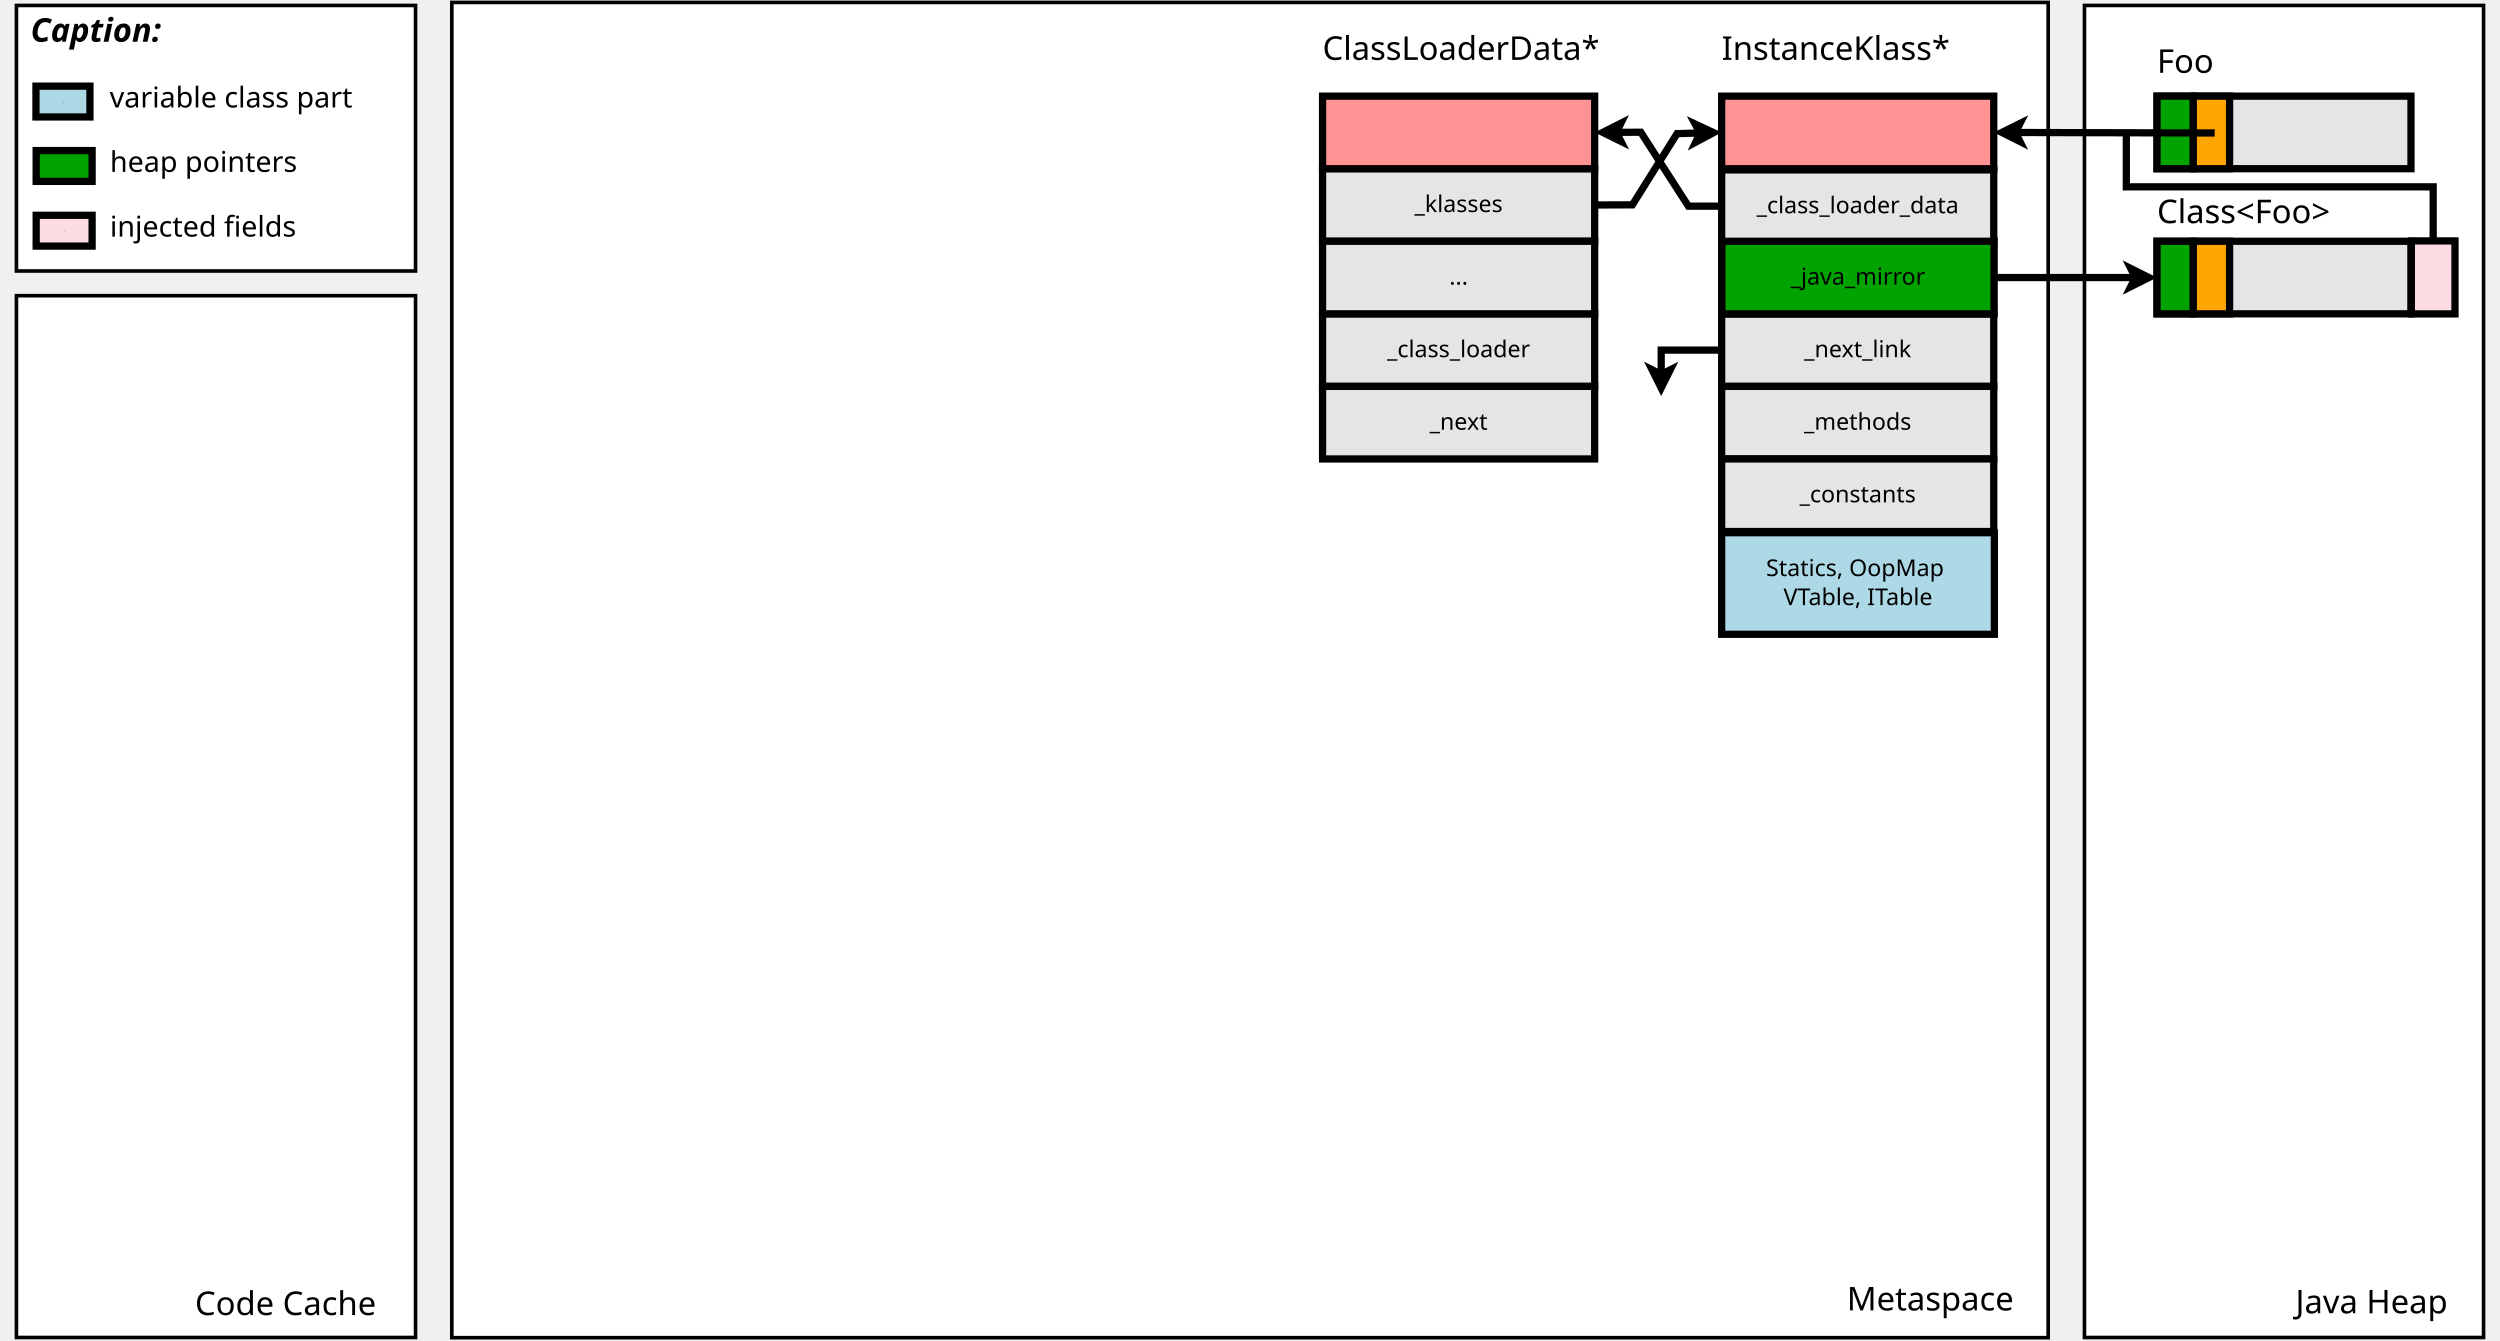
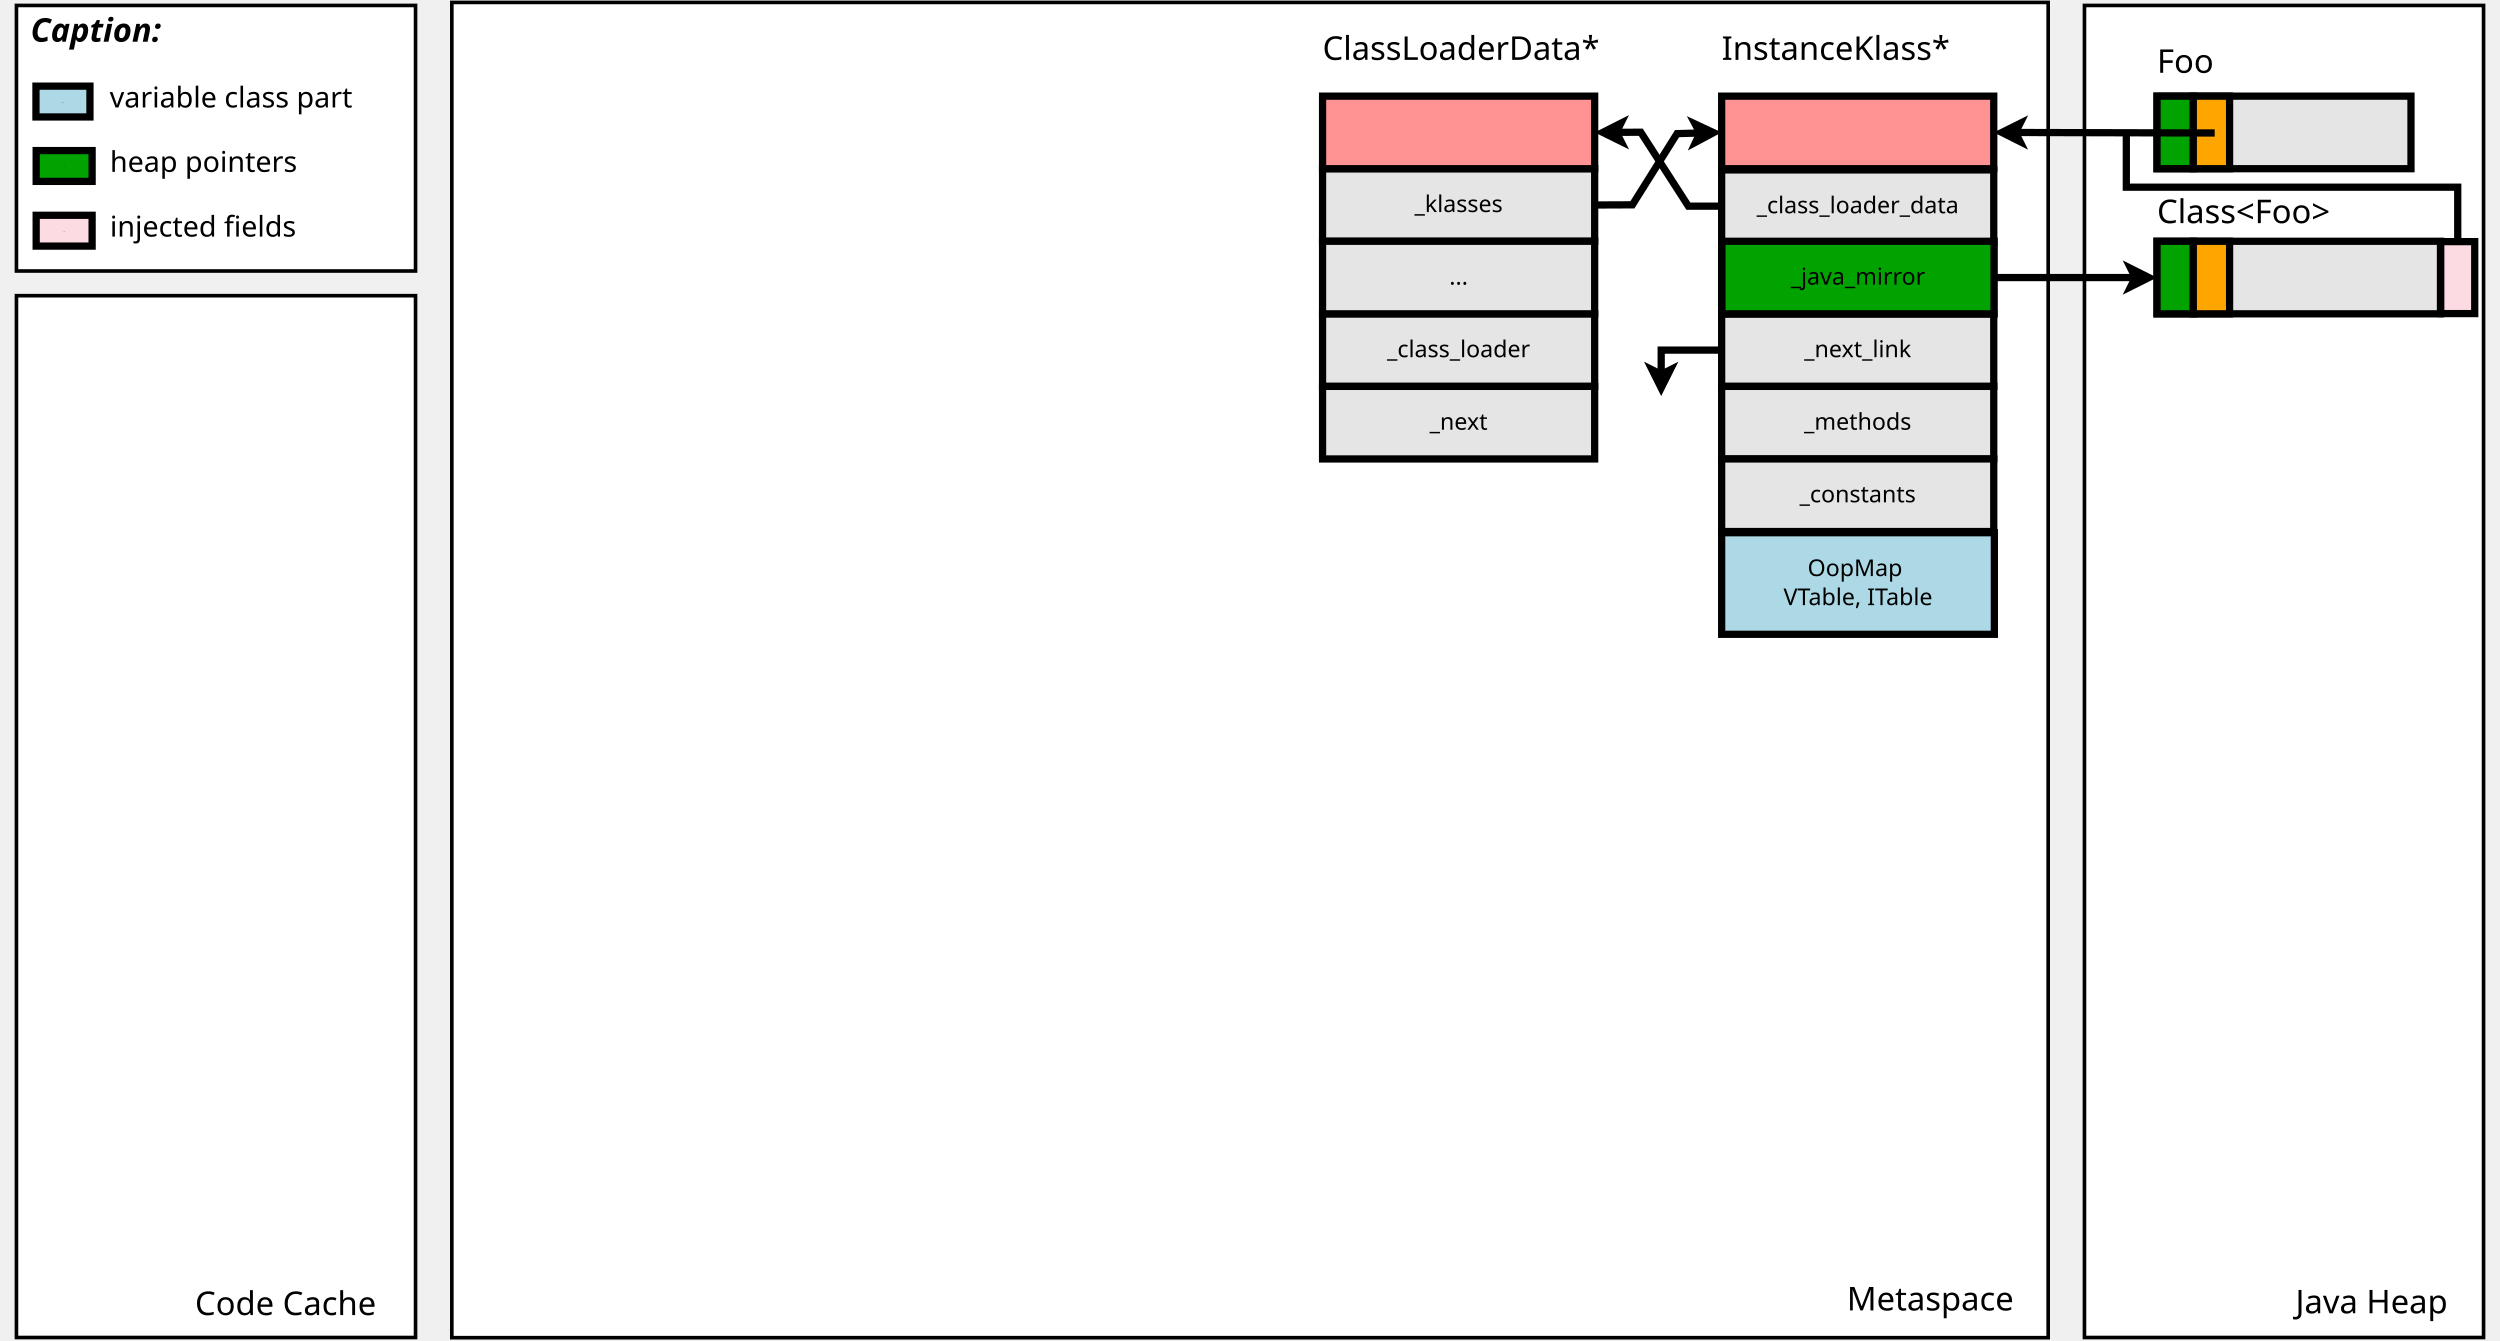
<svg xmlns="http://www.w3.org/2000/svg" width="69cm" height="37cm" viewBox="-181 -33 1362 739">
  <text font-size="12.8" style="fill: #000000;text-anchor:start;font-family:sans-serif;font-style:normal;font-weight:normal" x="-50" y="280">
    <tspan x="-50" y="280" />
  </text>
  <text font-size="12.8" style="fill: #000000;text-anchor:start;font-family:sans-serif;font-style:normal;font-weight:normal" x="-70" y="417.154">
    <tspan x="-70" y="417.154" />
  </text>
  <g>
    <rect style="fill: #ffffff" x="60" y="-31.662" width="880" height="736.067" />
    <rect style="fill: none; fill-opacity:0; stroke-width: 2; stroke: #000000" x="60" y="-31.662" width="880" height="736.067" />
  </g>
  <text font-size="18.062" style="fill: #000000;text-anchor:start;font-family:sans-serif;font-style:normal;font-weight:normal" x="829.03" y="689.372">
    <tspan x="829.03" y="689.372">Metaspace</tspan>
  </text>
  <g>
    <rect style="fill: #ffffff" x="-180" y="130" width="220" height="574.306" />
    <rect style="fill: none; fill-opacity:0; stroke-width: 2; stroke: #000000" x="-180" y="130" width="220" height="574.306" />
    <text font-size="12.8" style="fill: #000000;text-anchor:middle;font-family:sans-serif;font-style:normal;font-weight:normal" x="-70" y="421.053">
      <tspan x="-70" y="421.053" />
    </text>
  </g>
  <text font-size="18.062" style="fill: #000000;text-anchor:start;font-family:sans-serif;font-style:normal;font-weight:normal" x="-81.586" y="691.922">
    <tspan x="-81.586" y="691.922">Code Cache</tspan>
  </text>
  <g>
    <rect style="fill: #ffffff" x="960" y="-30" width="220" height="734.306" />
    <rect style="fill: none; fill-opacity:0; stroke-width: 2; stroke: #000000" x="960" y="-30" width="220" height="734.306" />
  </g>
  <text font-size="18.062" style="fill: #000000;text-anchor:start;font-family:sans-serif;font-style:normal;font-weight:normal" x="1076.35" y="690.958">
    <tspan x="1076.35" y="690.958">Java Heap</tspan>
  </text>
  <g>
    <rect style="fill: #ffffff" x="-180" y="-30" width="220" height="146.389" />
    <rect style="fill: none; fill-opacity:0; stroke-width: 2; stroke: #000000" x="-180" y="-30" width="220" height="146.389" />
    <text font-size="12.8" style="fill: #000000;text-anchor:middle;font-family:sans-serif;font-style:normal;font-weight:normal" x="-70" y="47.094">
      <tspan x="-70" y="47.094" />
    </text>
  </g>
  <g>
    <text font-size="18.062" style="fill: #000000;text-anchor:start;font-family:sans-serif;font-style:normal;font-weight:normal" x="1000" y="7.144">
      <tspan x="1000" y="7.144">Foo</tspan>
    </text>
    <g>
      <g>
        <rect style="fill: #e5e5e5" x="1000" y="20" width="140" height="40" />
        <rect style="fill: none; fill-opacity:0; stroke-width: 4; stroke: #000000" x="1000" y="20" width="140" height="40" />
        <text font-size="12.8" style="fill: #000000;text-anchor:middle;font-family:sans-serif;font-style:normal;font-weight:normal" x="1070" y="43.9">
          <tspan x="1070" y="43.9" />
        </text>
      </g>
      <g>
        <rect style="fill: #00a300" x="1000" y="20" width="20" height="40" />
        <rect style="fill: none; fill-opacity:0; stroke-width: 4; stroke: #000000" x="1000" y="20" width="20" height="40" />
        <text font-size="12.8" style="fill: #000000;text-anchor:middle;font-family:sans-serif;font-style:normal;font-weight:normal" x="1010" y="43.9">
          <tspan x="1010" y="43.9" />
        </text>
      </g>
      <g>
        <rect style="fill: #ffa500" x="1020" y="20" width="20" height="40" />
        <rect style="fill: none; fill-opacity:0; stroke-width: 4; stroke: #000000" x="1020" y="20" width="20" height="40" />
        <text font-size="12.8" style="fill: #000000;text-anchor:middle;font-family:sans-serif;font-style:normal;font-weight:normal" x="1030" y="43.9">
          <tspan x="1030" y="43.9" />
        </text>
      </g>
    </g>
  </g>
  <g>
    <rect style="fill: #e5e5e5" x="760" y="140" width="150" height="40" />
    <rect style="fill: none; fill-opacity:0; stroke-width: 4; stroke: #000000" x="760" y="140" width="150" height="40" />
    <text font-size="12.8" style="fill: #000000;text-anchor:middle;font-family:sans-serif;font-style:normal;font-weight:normal" x="835" y="163.9">
      <tspan x="835" y="163.9">_next_link</tspan>
    </text>
  </g>
  <g>
    <rect style="fill: #ff9292" x="760" y="20" width="150" height="40" />
    <rect style="fill: none; fill-opacity:0; stroke-width: 4; stroke: #000000" x="760" y="20" width="150" height="40" />
    <text font-size="12.8" style="fill: #000000;text-anchor:middle;font-family:sans-serif;font-style:normal;font-weight:normal" x="835" y="43.9">
      <tspan x="835" y="43.9" />
    </text>
  </g>
  <g>
    <rect style="fill: #e5e5e5" x="760" y="180" width="150" height="40" />
    <rect style="fill: none; fill-opacity:0; stroke-width: 4; stroke: #000000" x="760" y="180" width="150" height="40" />
    <text font-size="12.8" style="fill: #000000;text-anchor:middle;font-family:sans-serif;font-style:normal;font-weight:normal" x="835" y="203.9">
      <tspan x="835" y="203.9">_methods</tspan>
    </text>
  </g>
  <g>
    <rect style="fill: #e5e5e5" x="760" y="220" width="150" height="40" />
    <rect style="fill: none; fill-opacity:0; stroke-width: 4; stroke: #000000" x="760" y="220" width="150" height="40" />
    <text font-size="12.8" style="fill: #000000;text-anchor:middle;font-family:sans-serif;font-style:normal;font-weight:normal" x="835" y="243.9">
      <tspan x="835" y="243.9">_constants</tspan>
    </text>
  </g>
  <g>
    <rect style="fill: #e5e5e5" x="760" y="100" width="150" height="40" />
    <rect style="fill: none; fill-opacity:0; stroke-width: 4; stroke: #000000" x="760" y="100" width="150" height="40" />
    <text font-size="12.8" style="fill: #000000;text-anchor:middle;font-family:sans-serif;font-style:normal;font-weight:normal" x="835" y="123.9">
      <tspan x="835" y="123.9">_java_mirror</tspan>
    </text>
  </g>
  <text font-size="18.062" style="fill: #000000;text-anchor:start;font-family:sans-serif;font-style:normal;font-weight:normal" x="760" y="0">
    <tspan x="760" y="0">InstanceKlass*</tspan>
  </text>
  <text font-size="12.8" style="fill: #000000;text-anchor:start;font-family:sans-serif;font-style:normal;font-weight:normal" x="835" y="160">
    <tspan x="835" y="160" />
  </text>
  <g>
    <rect style="fill: #e5e5e5" x="760" y="60.667" width="150" height="40" />
    <rect style="fill: none; fill-opacity:0; stroke-width: 4; stroke: #000000" x="760" y="60.667" width="150" height="40" />
    <text font-size="12.8" style="fill: #000000;text-anchor:middle;font-family:sans-serif;font-style:normal;font-weight:normal" x="835" y="84.567">
      <tspan x="835" y="84.567">_class_loader_data</tspan>
    </text>
  </g>
  <g>
    <line style="fill: none; fill-opacity:0; stroke-width: 4; stroke: #000000" x1="1031.79" y1="40.314" x2="921.972" y2="40.031" />
    <polygon style="fill: #000000" points="914.472,40.011 924.485,35.037 921.972,40.031 924.459,45.037 " />
    <polygon style="fill: none; fill-opacity:0; stroke-width: 4; stroke: #000000" points="914.472,40.011 924.485,35.037 921.972,40.031 924.459,45.037 " />
  </g>
  <g>
    <rect style="fill: #add8e6" x="760" y="260.666" width="150.333" height="56" />
    <rect style="fill: none; fill-opacity:0; stroke-width: 4; stroke: #000000" x="760" y="260.666" width="150.333" height="56" />
    <text font-size="12.8" style="fill: #000000;text-anchor:middle;font-family:sans-serif;font-style:normal;font-weight:normal" x="835.167" y="284.566">
-       <tspan x="835.167" y="284.566">Statics, OopMap</tspan>
+       <tspan x="835.167" y="284.566">OopMap</tspan>
      <tspan x="835.167" y="300.566">VTable, ITable</tspan>
    </text>
  </g>
  <g>
    <text font-size="18.062" style="fill: #000000;text-anchor:start;font-family:sans-serif;font-style:italic;font-weight:700" x="-172.205" y="-10">
      <tspan x="-172.205" y="-10">Caption:</tspan>
    </text>
    <g>
      <g>
        <rect style="fill: #add8e6" x="-169.247" y="14.481" width="29.771" height="16.997" />
        <rect style="fill: none; fill-opacity:0; stroke-width: 4; stroke: #000000" x="-169.247" y="14.481" width="29.771" height="16.997" />
        <text font-size="1.6" style="fill: #000000;text-anchor:middle;font-family:sans-serif;font-style:normal;font-weight:normal" x="-154.361" y="23.48">
          <tspan x="-154.361" y="23.48">...</tspan>
        </text>
      </g>
      <text font-size="15.804" style="fill: #000000;text-anchor:start;font-family:sans-serif;font-style:normal;font-weight:normal" x="-128.587" y="26.238">
        <tspan x="-128.587" y="26.238">variable class part</tspan>
      </text>
      <text font-size="12.8" style="fill: #000000;text-anchor:start;font-family:sans-serif;font-style:normal;font-weight:normal" x="-102.383" y="14.447">
        <tspan x="-102.383" y="14.447" />
      </text>
    </g>
  </g>
  <g>
-     <g>
-       <g>
-         <rect style="fill: #e5e5e5" x="1000" y="100" width="140" height="40" />
-         <rect style="fill: none; fill-opacity:0; stroke-width: 4; stroke: #000000" x="1000" y="100" width="140" height="40" />
-         <text font-size="12.8" style="fill: #000000;text-anchor:middle;font-family:sans-serif;font-style:normal;font-weight:normal" x="1070" y="123.9">
-           <tspan x="1070" y="123.9" />
-         </text>
-       </g>
-       <g>
-         <rect style="fill: #00a300" x="1000" y="100" width="20" height="40" />
-         <rect style="fill: none; fill-opacity:0; stroke-width: 4; stroke: #000000" x="1000" y="100" width="20" height="40" />
-         <text font-size="12.8" style="fill: #000000;text-anchor:middle;font-family:sans-serif;font-style:normal;font-weight:normal" x="1010" y="123.9">
-           <tspan x="1010" y="123.9" />
-         </text>
-       </g>
-       <g>
-         <rect style="fill: #ffa500" x="1020" y="100" width="20" height="40" />
-         <rect style="fill: none; fill-opacity:0; stroke-width: 4; stroke: #000000" x="1020" y="100" width="20" height="40" />
-         <text font-size="12.8" style="fill: #000000;text-anchor:middle;font-family:sans-serif;font-style:normal;font-weight:normal" x="1030" y="123.9">
-           <tspan x="1030" y="123.9" />
-         </text>
-       </g>
-     </g>
-     <text font-size="18.062" style="fill: #000000;text-anchor:start;font-family:sans-serif;font-style:normal;font-weight:normal" x="1000" y="90">
-       <tspan x="1000" y="90">Class&lt;Foo&gt;</tspan>
-     </text>
-   </g>
+     <rect style="fill: #e5e5e5" x="1000" y="100" width="156.25" height="40" />
+     <rect style="fill: none; fill-opacity:0; stroke-width: 4; stroke: #000000" x="1000" y="100" width="156.25" height="40" />
+     <text font-size="12.8" style="fill: #000000;text-anchor:middle;font-family:sans-serif;font-style:normal;font-weight:normal" x="1078.13" y="123.9">
+       <tspan x="1078.13" y="123.9" />
+     </text>
+   </g>
+   <g>
+     <rect style="fill: #00a300" x="1000" y="100" width="20" height="40" />
+     <rect style="fill: none; fill-opacity:0; stroke-width: 4; stroke: #000000" x="1000" y="100" width="20" height="40" />
+     <text font-size="12.8" style="fill: #000000;text-anchor:middle;font-family:sans-serif;font-style:normal;font-weight:normal" x="1010" y="123.9">
+       <tspan x="1010" y="123.9" />
+     </text>
+   </g>
+   <g>
+     <rect style="fill: #ffa500" x="1020" y="100" width="20" height="40" />
+     <rect style="fill: none; fill-opacity:0; stroke-width: 4; stroke: #000000" x="1020" y="100" width="20" height="40" />
+     <text font-size="12.8" style="fill: #000000;text-anchor:middle;font-family:sans-serif;font-style:normal;font-weight:normal" x="1030" y="123.9">
+       <tspan x="1030" y="123.9" />
+     </text>
+   </g>
+   <text font-size="18.062" style="fill: #000000;text-anchor:start;font-family:sans-serif;font-style:normal;font-weight:normal" x="1000" y="90">
+     <tspan x="1000" y="90">Class&lt;Foo&gt;</tspan>
+   </text>
  <g>
    <polyline style="fill: none; fill-opacity:0; stroke-width: 4; stroke: #000000" points="910,120 955.438,120 955.438,120 988.028,120 " />
    <polygon style="fill: #000000" points="995.528,120 985.528,125 988.028,120 985.528,115 " />
    <polygon style="fill: none; fill-opacity:0; stroke-width: 4; stroke: #000000" points="995.528,120 985.528,125 988.028,120 985.528,115 " />
  </g>
  <g>
-     <rect style="fill: #00a300" x="760.147" y="100.002" width="150" height="40" />
-     <rect style="fill: none; fill-opacity:0; stroke-width: 4; stroke: #000000" x="760.147" y="100.002" width="150" height="40" />
-     <text font-size="12.8" style="fill: #000000;text-anchor:middle;font-family:sans-serif;font-style:normal;font-weight:normal" x="835.147" y="123.902">
-       <tspan x="835.147" y="123.902">_java_mirror</tspan>
+     <rect style="fill: #00a300" x="760.148" y="100.002" width="150" height="40" />
+     <rect style="fill: none; fill-opacity:0; stroke-width: 4; stroke: #000000" x="760.148" y="100.002" width="150" height="40" />
+     <text font-size="12.8" style="fill: #000000;text-anchor:middle;font-family:sans-serif;font-style:normal;font-weight:normal" x="835.148" y="123.902">
+       <tspan x="835.148" y="123.902">_java_mirror</tspan>
    </text>
  </g>
  <g>
    <g>
      <rect style="fill: #00a300" x="-169.129" y="50" width="30.842" height="16.997" />
      <rect style="fill: none; fill-opacity:0; stroke-width: 4; stroke: #000000" x="-169.129" y="50" width="30.842" height="16.997" />
      <text font-size="1.6" style="fill: #000000;text-anchor:middle;font-family:sans-serif;font-style:normal;font-weight:normal" x="-153.708" y="58.999">
        <tspan x="-153.708" y="58.999">...</tspan>
      </text>
    </g>
    <text font-size="15.804" style="fill: #000000;text-anchor:start;font-family:sans-serif;font-style:normal;font-weight:normal" x="-128.469" y="61.757">
      <tspan x="-128.469" y="61.757">heap pointers</tspan>
    </text>
  </g>
  <g>
-     <rect style="fill: #fcdce2" x="1140.21" y="99.805" width="24.042" height="40.241" />
-     <rect style="fill: none; fill-opacity:0; stroke-width: 4; stroke: #000000" x="1140.21" y="99.805" width="24.042" height="40.241" />
-     <text font-size="12.8" style="fill: #000000;text-anchor:middle;font-family:sans-serif;font-style:normal;font-weight:normal" x="1152.23" y="123.826">
-       <tspan x="1152.23" y="123.826" />
-     </text>
-   </g>
-   <polyline style="fill: none; fill-opacity:0; stroke-width: 4; stroke: #000000" points="1152.23,99.805 1152.23,69.997 983.076,69.997 983.076,40.189 " />
+     <rect style="fill: #fcdce2" x="1156.4" y="100.191" width="18.741" height="39.675" />
+     <rect style="fill: none; fill-opacity:0; stroke-width: 4; stroke: #000000" x="1156.4" y="100.191" width="18.741" height="39.675" />
+     <text font-size="1.6" style="fill: #000000;text-anchor:middle;font-family:sans-serif;font-style:normal;font-weight:normal" x="1165.77" y="120.528">
+       <tspan x="1165.77" y="120.528" />
+     </text>
+   </g>
+   <polyline style="fill: none; fill-opacity:0; stroke-width: 4; stroke: #000000" points="1165.77,100.191 1165.77,70.19 983.076,70.19 983.076,40.189 " />
  <text font-size="12.8" style="fill: #000000;text-anchor:start;font-family:sans-serif;font-style:normal;font-weight:normal" x="-103.136" y="49.965">
    <tspan x="-103.136" y="49.965" />
  </text>
  <g>
    <rect style="fill: #fcdce2" x="-169.129" y="85.674" width="30.842" height="16.997" />
    <rect style="fill: none; fill-opacity:0; stroke-width: 4; stroke: #000000" x="-169.129" y="85.674" width="30.842" height="16.997" />
    <text font-size="1.6" style="fill: #000000;text-anchor:middle;font-family:sans-serif;font-style:normal;font-weight:normal" x="-153.708" y="94.673">
      <tspan x="-153.708" y="94.673">...</tspan>
    </text>
  </g>
  <text font-size="15.804" style="fill: #000000;text-anchor:start;font-family:sans-serif;font-style:normal;font-weight:normal" x="-128.469" y="97.431">
    <tspan x="-128.469" y="97.431">injected fields</tspan>
  </text>
  <g>
    <rect style="fill: #e5e5e5" x="540" y="60" width="150" height="40" />
    <rect style="fill: none; fill-opacity:0; stroke-width: 4; stroke: #000000" x="540" y="60" width="150" height="40" />
    <text font-size="12.8" style="fill: #000000;text-anchor:middle;font-family:sans-serif;font-style:normal;font-weight:normal" x="615" y="83.9">
      <tspan x="615" y="83.9">_klasses</tspan>
    </text>
  </g>
  <g>
    <rect style="fill: #ff9292" x="540" y="20" width="150" height="40" />
    <rect style="fill: none; fill-opacity:0; stroke-width: 4; stroke: #000000" x="540" y="20" width="150" height="40" />
    <text font-size="12.8" style="fill: #000000;text-anchor:middle;font-family:sans-serif;font-style:normal;font-weight:normal" x="615" y="43.9">
      <tspan x="615" y="43.9" />
    </text>
  </g>
  <g>
    <rect style="fill: #e5e5e5" x="540" y="140" width="150" height="40" />
    <rect style="fill: none; fill-opacity:0; stroke-width: 4; stroke: #000000" x="540" y="140" width="150" height="40" />
    <text font-size="12.8" style="fill: #000000;text-anchor:middle;font-family:sans-serif;font-style:normal;font-weight:normal" x="615" y="163.9">
      <tspan x="615" y="163.9">_class_loader</tspan>
    </text>
  </g>
  <g>
    <rect style="fill: #e5e5e5" x="540" y="100" width="150" height="40" />
    <rect style="fill: none; fill-opacity:0; stroke-width: 4; stroke: #000000" x="540" y="100" width="150" height="40" />
    <text font-size="12.8" style="fill: #000000;text-anchor:middle;font-family:sans-serif;font-style:normal;font-weight:normal" x="615" y="123.9">
      <tspan x="615" y="123.9">...</tspan>
    </text>
  </g>
  <g>
    <rect style="fill: #e5e5e5" x="540" y="180" width="150" height="40" />
    <rect style="fill: none; fill-opacity:0; stroke-width: 4; stroke: #000000" x="540" y="180" width="150" height="40" />
    <text font-size="12.8" style="fill: #000000;text-anchor:middle;font-family:sans-serif;font-style:normal;font-weight:normal" x="615" y="203.9">
      <tspan x="615" y="203.9">_next</tspan>
    </text>
  </g>
  <text font-size="18.062" style="fill: #000000;text-anchor:start;font-family:sans-serif;font-style:normal;font-weight:normal" x="540" y="0">
    <tspan x="540" y="0">ClassLoaderData*</tspan>
  </text>
  <text font-size="12.8" style="fill: #000000;text-anchor:start;font-family:sans-serif;font-style:normal;font-weight:normal" x="640" y="80">
    <tspan x="640" y="80" />
  </text>
  <text font-size="12.8" style="fill: #000000;text-anchor:start;font-family:sans-serif;font-style:normal;font-weight:normal" x="640" y="80">
    <tspan x="640" y="80" />
  </text>
  <text font-size="12.8" style="fill: #000000;text-anchor:start;font-family:sans-serif;font-style:normal;font-weight:normal" x="600" y="80">
    <tspan x="600" y="80" />
  </text>
  <text font-size="12.8" style="fill: #000000;text-anchor:start;font-family:sans-serif;font-style:normal;font-weight:normal" x="640" y="80">
    <tspan x="640" y="80" />
  </text>
  <text font-size="12.8" style="fill: #000000;text-anchor:start;font-family:sans-serif;font-style:normal;font-weight:normal" x="640" y="80">
    <tspan x="640" y="80" />
  </text>
  <text font-size="12.8" style="fill: #000000;text-anchor:start;font-family:sans-serif;font-style:normal;font-weight:normal" x="615" y="160">
    <tspan x="615" y="160" />
  </text>
  <g>
    <polyline style="fill: none; fill-opacity:0; stroke-width: 4; stroke: #000000" points="690,80 710.792,79.913 735.42,40.66 748.032,40.321 " />
    <polygon style="fill: #000000" points="755.529,40.12 745.667,45.387 748.032,40.321 745.399,35.39 " />
    <polygon style="fill: none; fill-opacity:0; stroke-width: 4; stroke: #000000" points="755.529,40.12 745.667,45.387 748.032,40.321 745.399,35.39 " />
  </g>
  <g>
    <polyline style="fill: none; fill-opacity:0; stroke-width: 4; stroke: #000000" points="760,80.667 741.666,80.667 715.41,39.89 701.972,39.948 " />
    <polygon style="fill: #000000" points="694.472,39.981 704.45,34.938 701.972,39.948 704.494,44.937 " />
    <polygon style="fill: none; fill-opacity:0; stroke-width: 4; stroke: #000000" points="694.472,39.981 704.45,34.938 701.972,39.948 704.494,44.937 " />
  </g>
  <g>
    <polyline style="fill: none; fill-opacity:0; stroke-width: 4; stroke: #000000" points="760,160 726.668,160 726.668,173.361 " />
    <polygon style="fill: #000000" points="726.668,180.861 721.668,170.861 726.668,173.361 731.668,170.861 " />
    <polygon style="fill: none; fill-opacity:0; stroke-width: 4; stroke: #000000" points="726.668,180.861 721.668,170.861 726.668,173.361 731.668,170.861 " />
  </g>
</svg>
